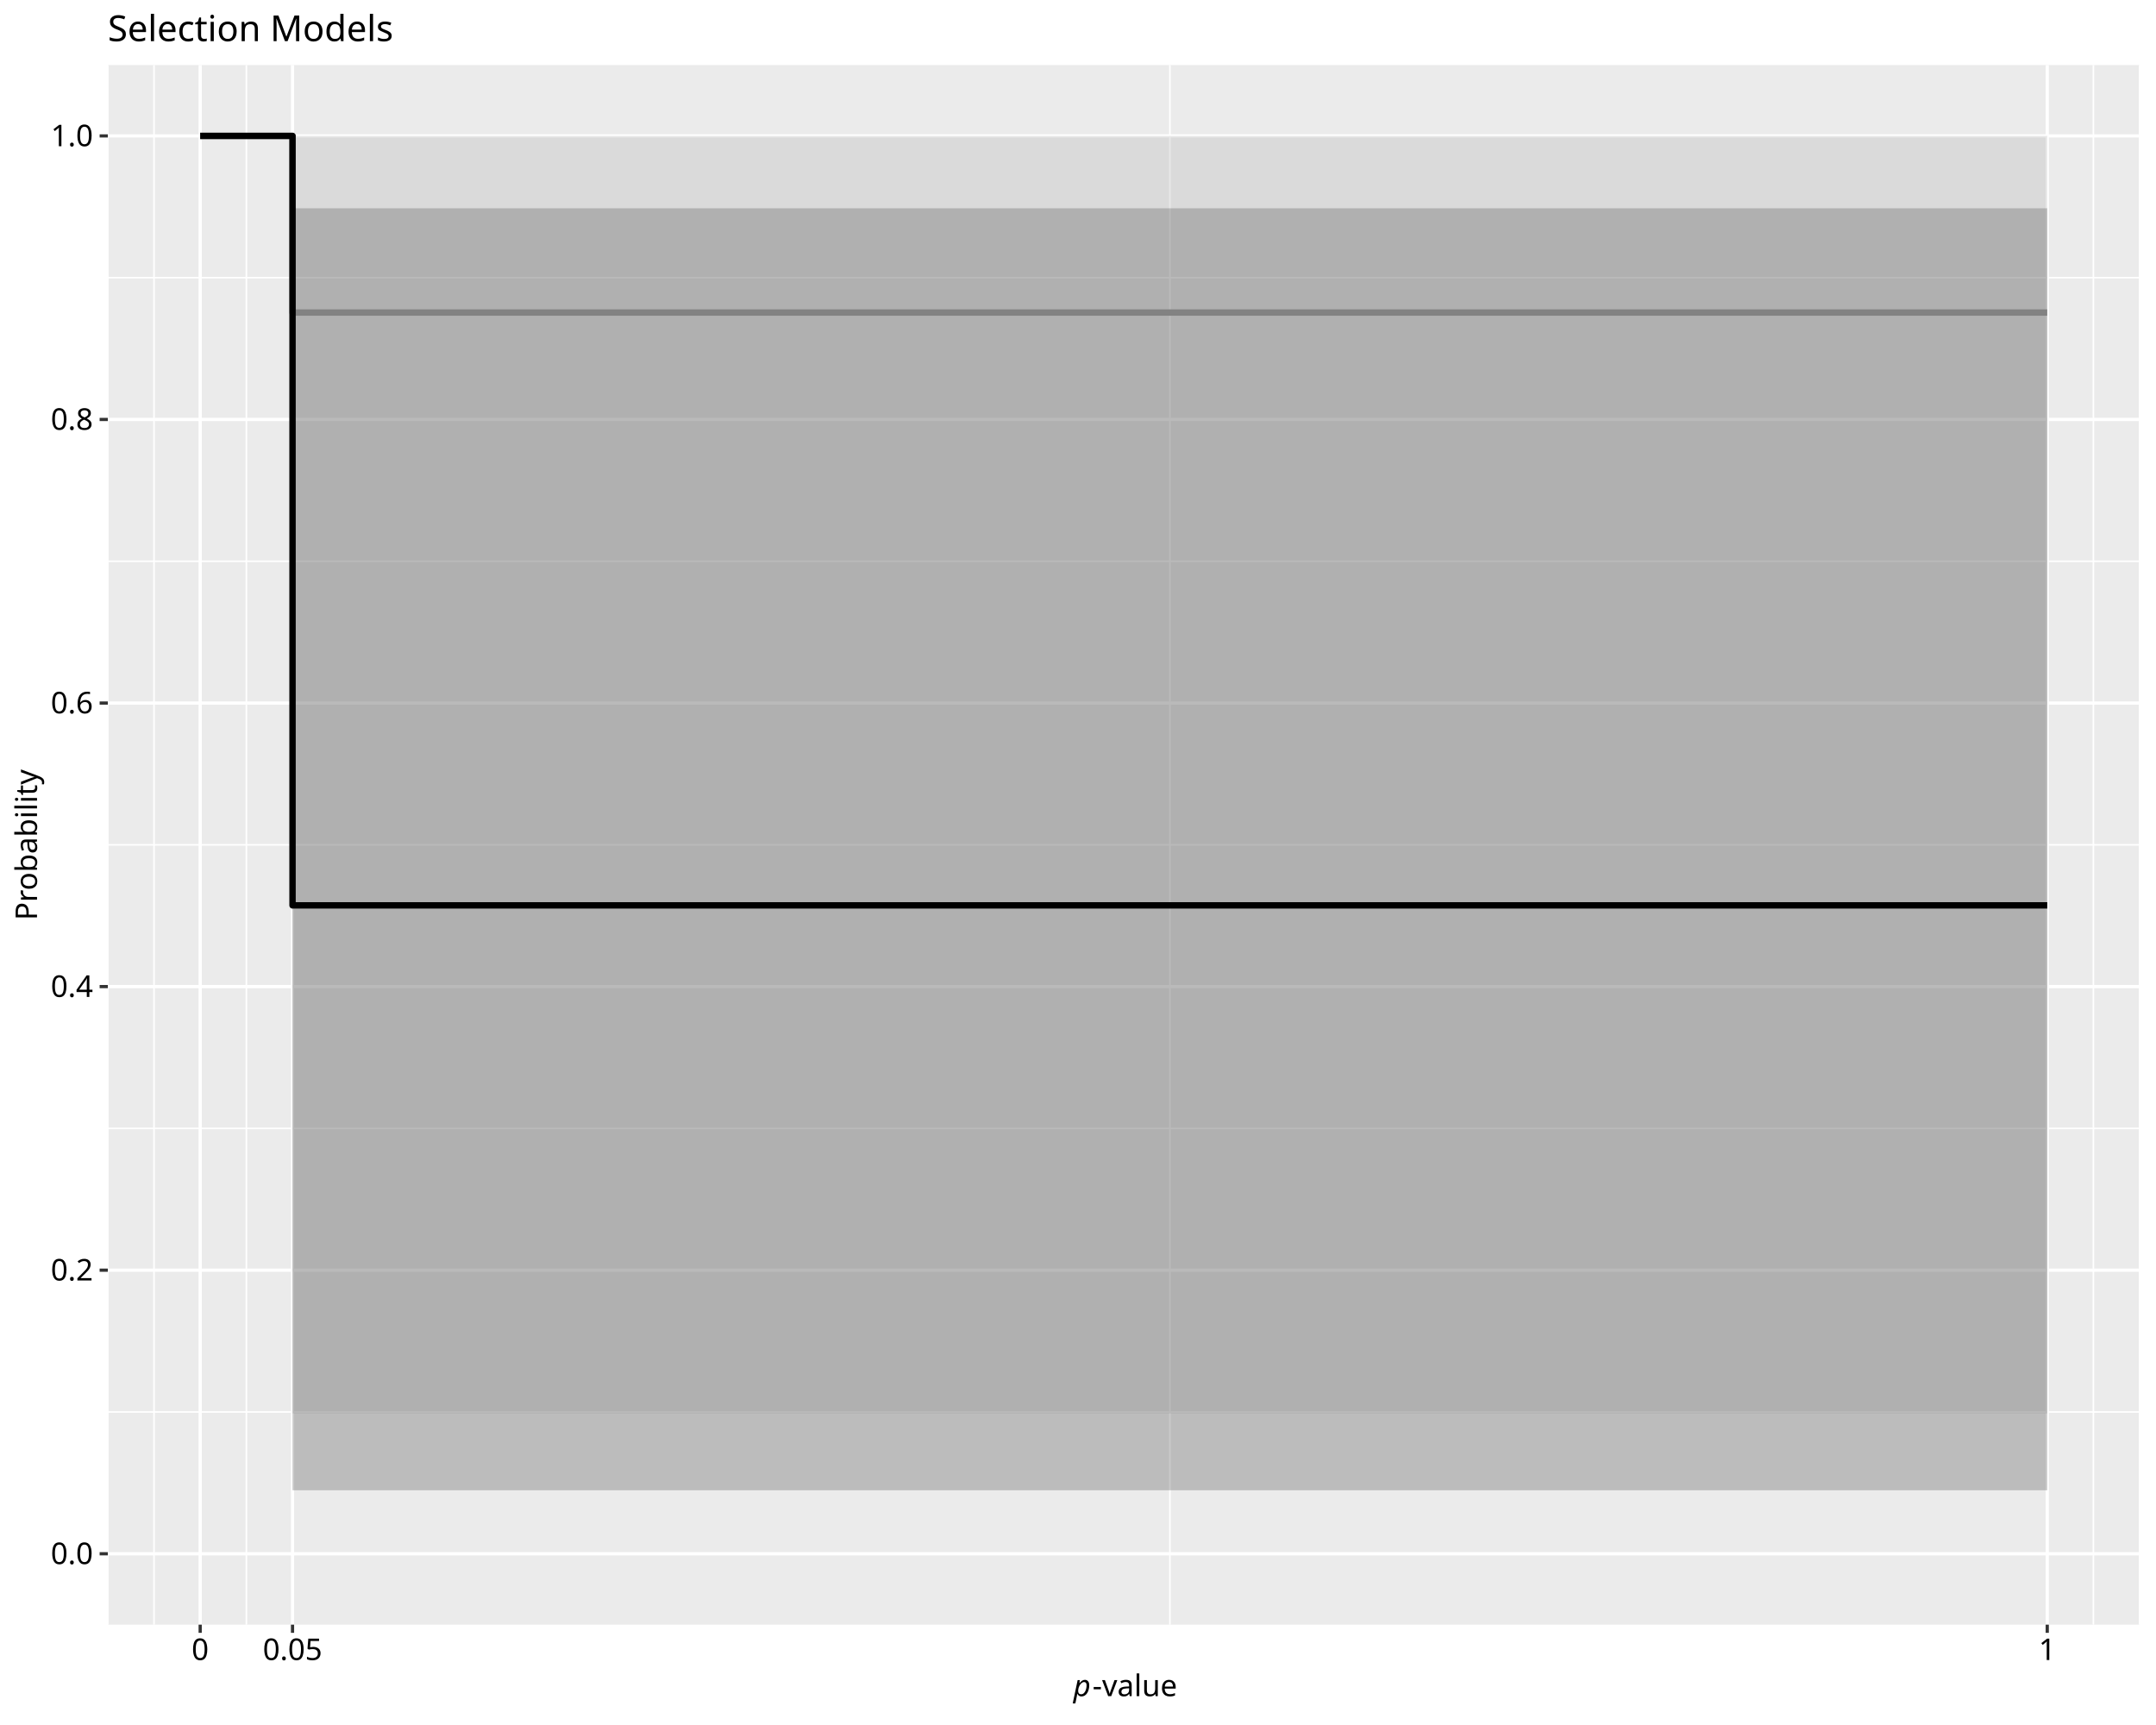
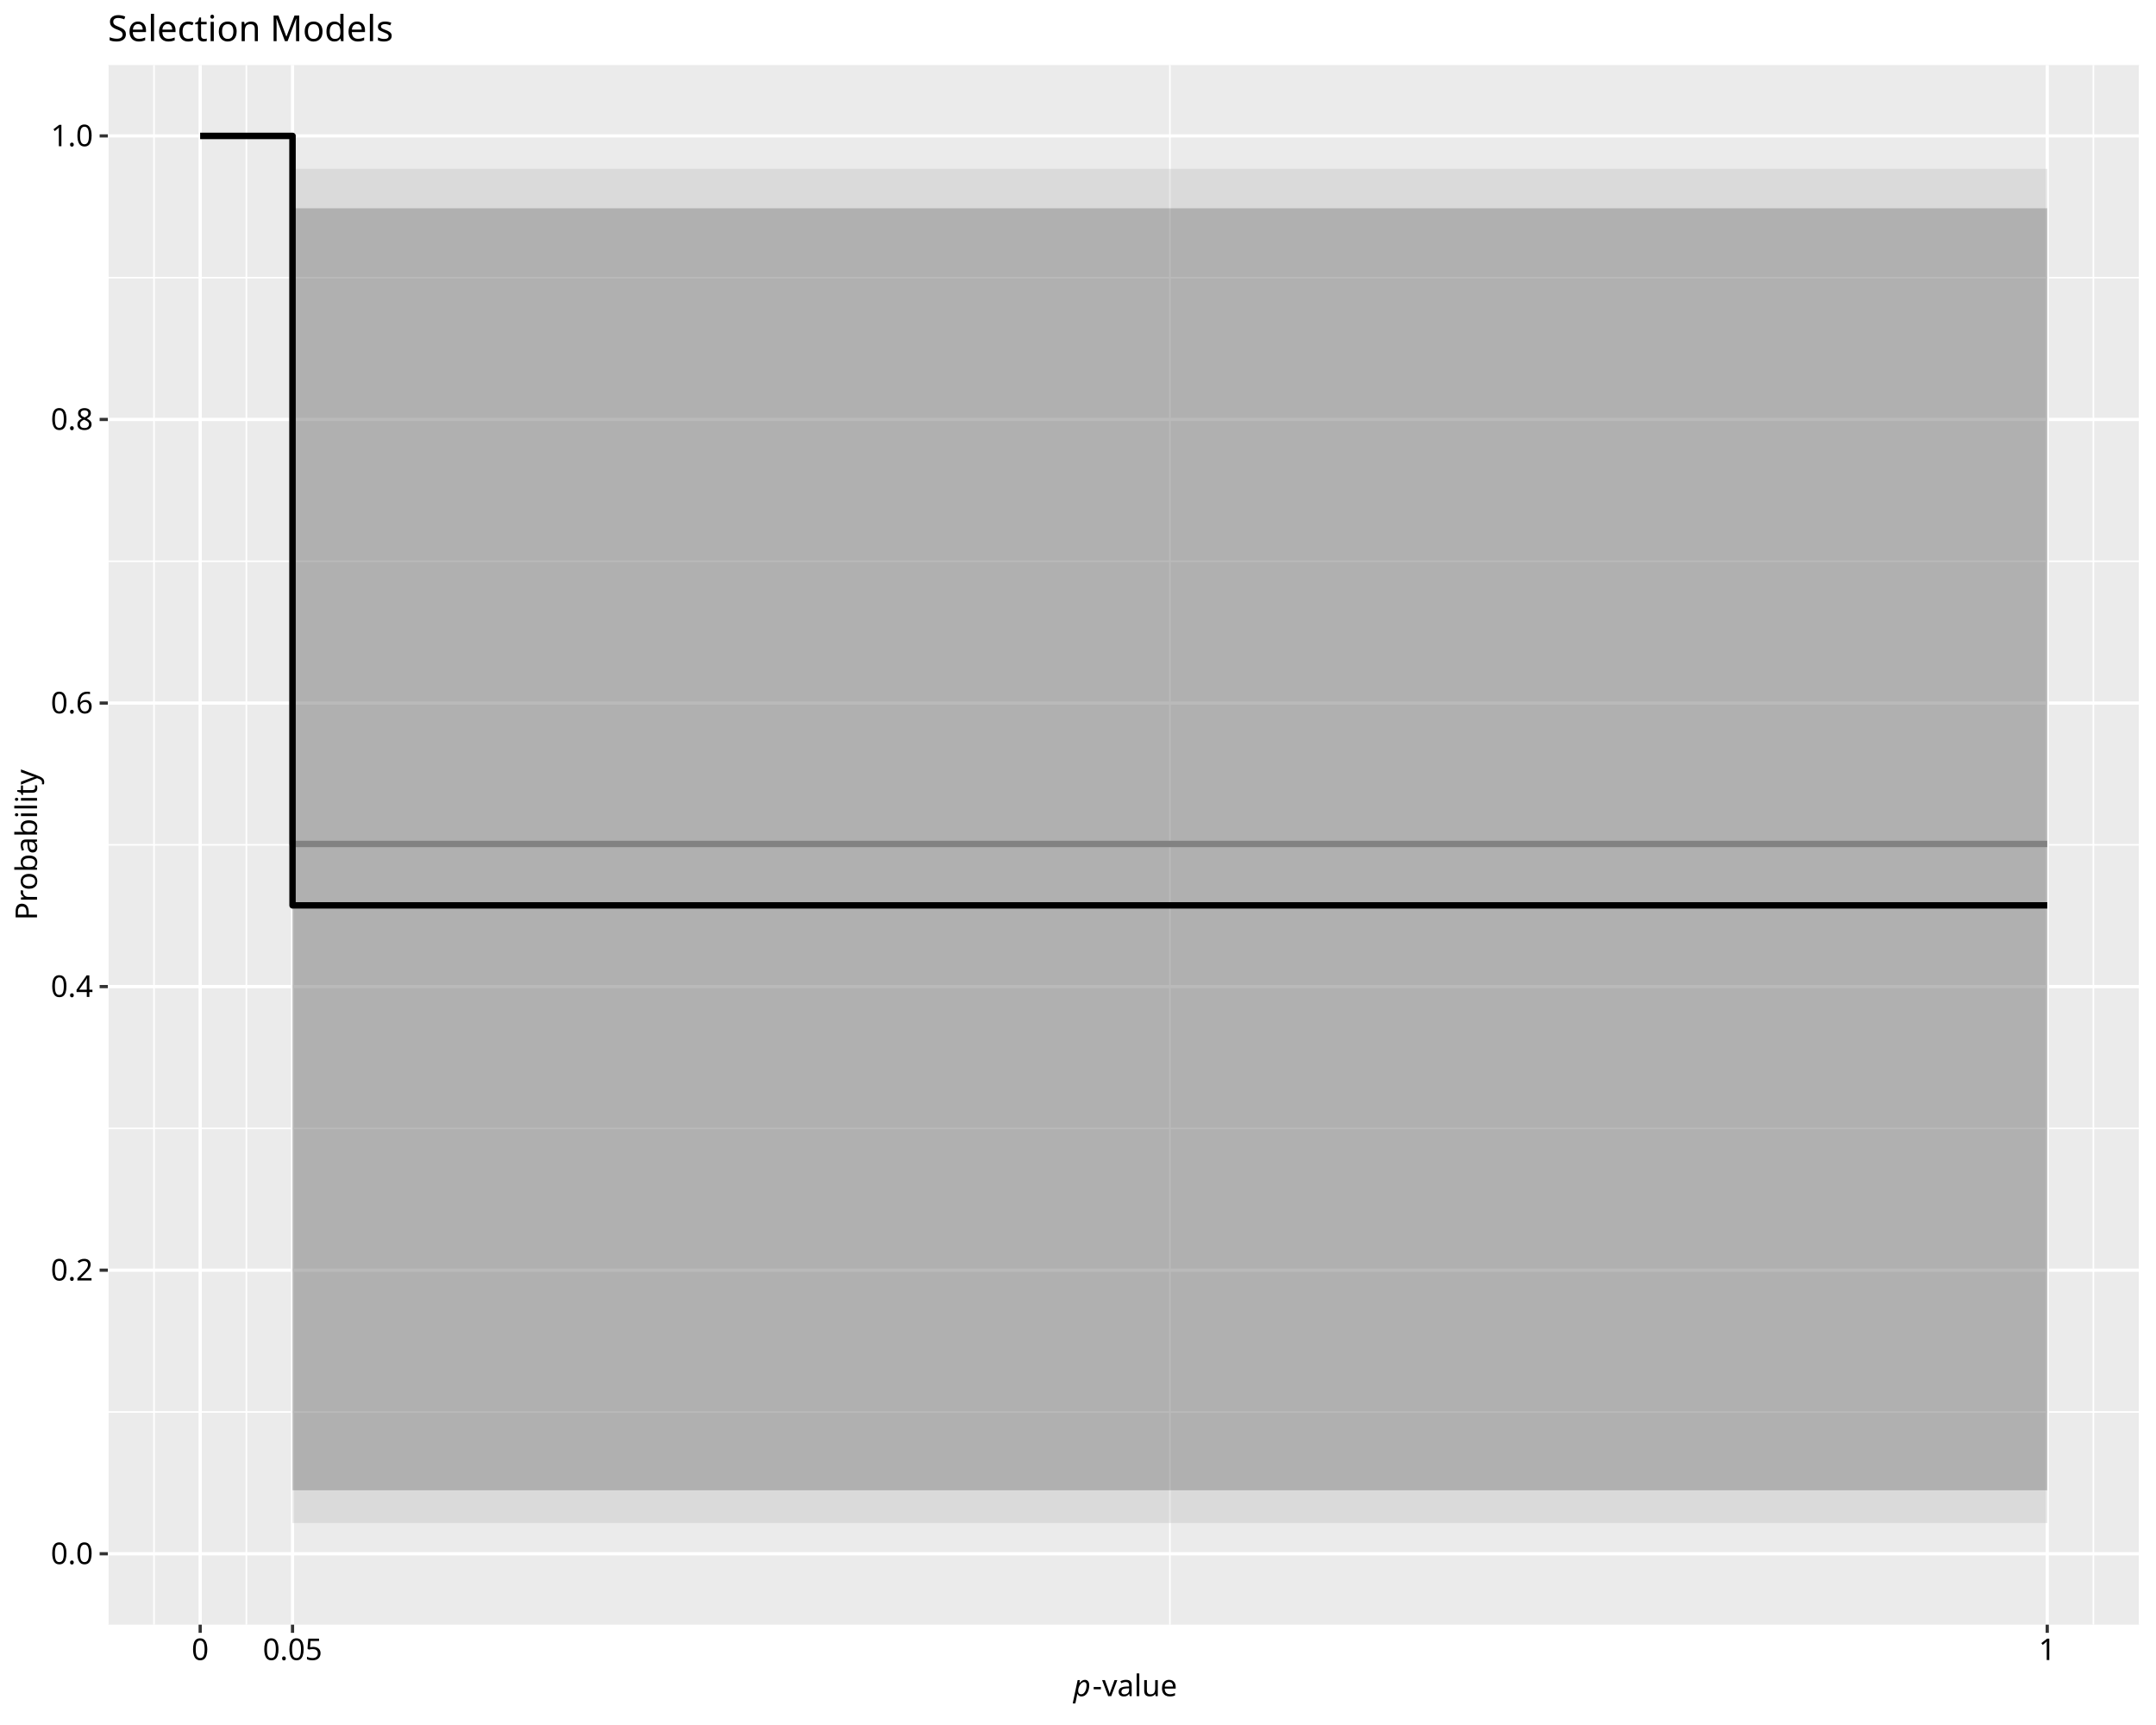
<svg xmlns="http://www.w3.org/2000/svg" class="svglite" data-engine-version="2.0" width="720.00pt" height="576.00pt" viewBox="0 0 720.00 576.00">
  <defs>
    <style type="text/css">
    .svglite line, .svglite polyline, .svglite polygon, .svglite path, .svglite rect, .svglite circle {
      fill: none;
      stroke: #000000;
      stroke-linecap: round;
      stroke-linejoin: round;
      stroke-miterlimit: 10.00;
    }
  </style>
  </defs>
  <rect width="100%" height="100%" style="stroke: none; fill: #FFFFFF;" />
  <defs>
    <clipPath id="cpMC4wMHw3MjAuMDB8MC4wMHw1NzYuMDA=">
      <rect x="0.00" y="0.00" width="720.00" height="576.00" />
    </clipPath>
  </defs>
  <g clip-path="url(#cpMC4wMHw3MjAuMDB8MC4wMHw1NzYuMDA=)">
    <rect x="0.00" y="0.00" width="720.00" height="576.00" style="stroke-width: 1.07; stroke: #FFFFFF; fill: #FFFFFF;" />
  </g>
  <defs>
    <clipPath id="cpMzYuMDF8NzE0LjUyfDIxLjcxfDU0Mi40OQ==">
      <rect x="36.01" y="21.71" width="678.51" height="520.78" />
    </clipPath>
  </defs>
  <g clip-path="url(#cpMzYuMDF8NzE0LjUyfDIxLjcxfDU0Mi40OQ==)">
    <rect x="36.01" y="21.71" width="678.51" height="520.78" style="stroke-width: 1.07; stroke: none; fill: #EBEBEB;" />
    <polyline points="36.01,471.48 714.52,471.48 " style="stroke-width: 0.53; stroke: #FFFFFF; stroke-linecap: butt;" />
    <polyline points="36.01,376.79 714.52,376.79 " style="stroke-width: 0.53; stroke: #FFFFFF; stroke-linecap: butt;" />
    <polyline points="36.01,282.10 714.52,282.10 " style="stroke-width: 0.53; stroke: #FFFFFF; stroke-linecap: butt;" />
    <polyline points="36.01,187.41 714.52,187.41 " style="stroke-width: 0.53; stroke: #FFFFFF; stroke-linecap: butt;" />
    <polyline points="36.01,92.72 714.52,92.72 " style="stroke-width: 0.53; stroke: #FFFFFF; stroke-linecap: butt;" />
    <polyline points="36.01,542.49 36.01,21.71 " style="stroke-width: 0.53; stroke: #FFFFFF; stroke-linecap: butt;" />
    <polyline points="51.43,542.49 51.43,21.71 " style="stroke-width: 0.53; stroke: #FFFFFF; stroke-linecap: butt;" />
    <polyline points="82.27,542.49 82.27,21.71 " style="stroke-width: 0.53; stroke: #FFFFFF; stroke-linecap: butt;" />
    <polyline points="390.69,542.49 390.69,21.71 " style="stroke-width: 0.53; stroke: #FFFFFF; stroke-linecap: butt;" />
    <polyline points="699.10,542.49 699.10,21.71 " style="stroke-width: 0.53; stroke: #FFFFFF; stroke-linecap: butt;" />
    <polyline points="714.52,542.49 714.52,21.71 " style="stroke-width: 0.53; stroke: #FFFFFF; stroke-linecap: butt;" />
    <polyline points="36.01,518.82 714.52,518.82 " style="stroke-width: 1.07; stroke: #FFFFFF; stroke-linecap: butt;" />
    <polyline points="36.01,424.13 714.52,424.13 " style="stroke-width: 1.07; stroke: #FFFFFF; stroke-linecap: butt;" />
    <polyline points="36.01,329.44 714.52,329.44 " style="stroke-width: 1.07; stroke: #FFFFFF; stroke-linecap: butt;" />
    <polyline points="36.01,234.76 714.52,234.76 " style="stroke-width: 1.07; stroke: #FFFFFF; stroke-linecap: butt;" />
    <polyline points="36.01,140.07 714.52,140.07 " style="stroke-width: 1.07; stroke: #FFFFFF; stroke-linecap: butt;" />
    <polyline points="36.01,45.38 714.52,45.38 " style="stroke-width: 1.07; stroke: #FFFFFF; stroke-linecap: butt;" />
    <polyline points="66.85,542.49 66.85,21.71 " style="stroke-width: 1.07; stroke: #FFFFFF; stroke-linecap: butt;" />
    <polyline points="97.69,542.49 97.69,21.71 " style="stroke-width: 1.07; stroke: #FFFFFF; stroke-linecap: butt;" />
    <polyline points="683.68,542.49 683.68,21.71 " style="stroke-width: 1.07; stroke: #FFFFFF; stroke-linecap: butt;" />
-     <polygon points="66.85,45.38 97.69,45.38 97.69,471.97 683.68,471.97 683.68,45.38 97.69,45.38 97.69,45.38 66.85,45.38 " style="stroke-width: 1.07; stroke: none; stroke-linecap: butt; fill: #B3B3B3; fill-opacity: 0.30;" />
-     <polyline points="66.85,45.38 97.69,45.38 97.69,104.37 683.68,104.37 " style="stroke-width: 2.13; stroke: #999999; stroke-linecap: butt;" />
+     <polygon points="66.85,45.38 97.69,45.38 97.69,508.56 683.68,508.56 683.68,56.38 97.69,56.38 97.69,45.38 66.85,45.38 " style="stroke-width: 1.07; stroke: none; stroke-linecap: butt; fill: #B3B3B3; fill-opacity: 0.30;" />
+     <polyline points="66.85,45.38 97.69,45.38 97.69,281.80 683.68,281.80 " style="stroke-width: 2.13; stroke: #999999; stroke-linecap: butt;" />
    <polygon points="66.85,45.38 97.69,45.38 97.69,497.62 683.68,497.62 683.68,69.55 97.69,69.55 97.69,45.38 66.85,45.38 " style="stroke-width: 1.07; stroke: none; stroke-linecap: butt; fill: #4D4D4D; fill-opacity: 0.30;" />
    <polyline points="66.85,45.38 97.69,45.38 97.69,302.32 683.68,302.32 " style="stroke-width: 2.13; stroke-linecap: butt;" />
  </g>
  <g clip-path="url(#cpMC4wMHw3MjAuMDB8MC4wMHw1NzYuMDA=)">
    <text x="31.08" y="522.26" text-anchor="end" style="font-size: 10.00px; font-family: sans;" textLength="13.90px" lengthAdjust="spacingAndGlyphs">0.0</text>
    <text x="31.08" y="427.57" text-anchor="end" style="font-size: 10.00px; font-family: sans;" textLength="13.90px" lengthAdjust="spacingAndGlyphs">0.2</text>
    <text x="31.08" y="332.88" text-anchor="end" style="font-size: 10.00px; font-family: sans;" textLength="13.90px" lengthAdjust="spacingAndGlyphs">0.4</text>
    <text x="31.08" y="238.20" text-anchor="end" style="font-size: 10.00px; font-family: sans;" textLength="13.90px" lengthAdjust="spacingAndGlyphs">0.6</text>
    <text x="31.08" y="143.51" text-anchor="end" style="font-size: 10.00px; font-family: sans;" textLength="13.90px" lengthAdjust="spacingAndGlyphs">0.8</text>
    <text x="31.08" y="48.82" text-anchor="end" style="font-size: 10.00px; font-family: sans;" textLength="13.90px" lengthAdjust="spacingAndGlyphs">1.0</text>
    <polyline points="33.27,518.82 36.01,518.82 " style="stroke-width: 1.07; stroke: #333333; stroke-linecap: butt;" />
    <polyline points="33.27,424.13 36.01,424.13 " style="stroke-width: 1.07; stroke: #333333; stroke-linecap: butt;" />
    <polyline points="33.27,329.44 36.01,329.44 " style="stroke-width: 1.07; stroke: #333333; stroke-linecap: butt;" />
    <polyline points="33.27,234.76 36.01,234.76 " style="stroke-width: 1.07; stroke: #333333; stroke-linecap: butt;" />
    <polyline points="33.27,140.07 36.01,140.07 " style="stroke-width: 1.07; stroke: #333333; stroke-linecap: butt;" />
    <polyline points="33.27,45.38 36.01,45.38 " style="stroke-width: 1.07; stroke: #333333; stroke-linecap: butt;" />
    <polyline points="66.85,545.23 66.85,542.49 " style="stroke-width: 1.07; stroke: #333333; stroke-linecap: butt;" />
    <polyline points="97.69,545.23 97.69,542.49 " style="stroke-width: 1.07; stroke: #333333; stroke-linecap: butt;" />
    <polyline points="683.68,545.23 683.68,542.49 " style="stroke-width: 1.07; stroke: #333333; stroke-linecap: butt;" />
    <text x="66.85" y="554.30" text-anchor="middle" style="font-size: 10.00px; font-family: sans;" textLength="5.56px" lengthAdjust="spacingAndGlyphs">0</text>
    <text x="97.69" y="554.30" text-anchor="middle" style="font-size: 10.00px; font-family: sans;" textLength="19.46px" lengthAdjust="spacingAndGlyphs">0.05</text>
    <text x="683.68" y="554.30" text-anchor="middle" style="font-size: 10.00px; font-family: sans;" textLength="5.56px" lengthAdjust="spacingAndGlyphs">1</text>
    <text x="358.46" y="566.37" style="font-size: 10.00px; font-style: italic; font-family: sans;" textLength="5.56px" lengthAdjust="spacingAndGlyphs">p</text>
    <text x="364.83" y="566.37" style="font-size: 10.00px; font-family: sans;" textLength="27.24px" lengthAdjust="spacingAndGlyphs">-value</text>
    <text transform="translate(12.36,282.10) rotate(-90)" text-anchor="middle" style="font-size: 10.00px; font-family: sans;" textLength="46.69px" lengthAdjust="spacingAndGlyphs">Probability</text>
    <text x="36.01" y="13.74" style="font-size: 12.00px; font-family: sans;" textLength="91.40px" lengthAdjust="spacingAndGlyphs">Selection Models</text>
  </g>
</svg>
